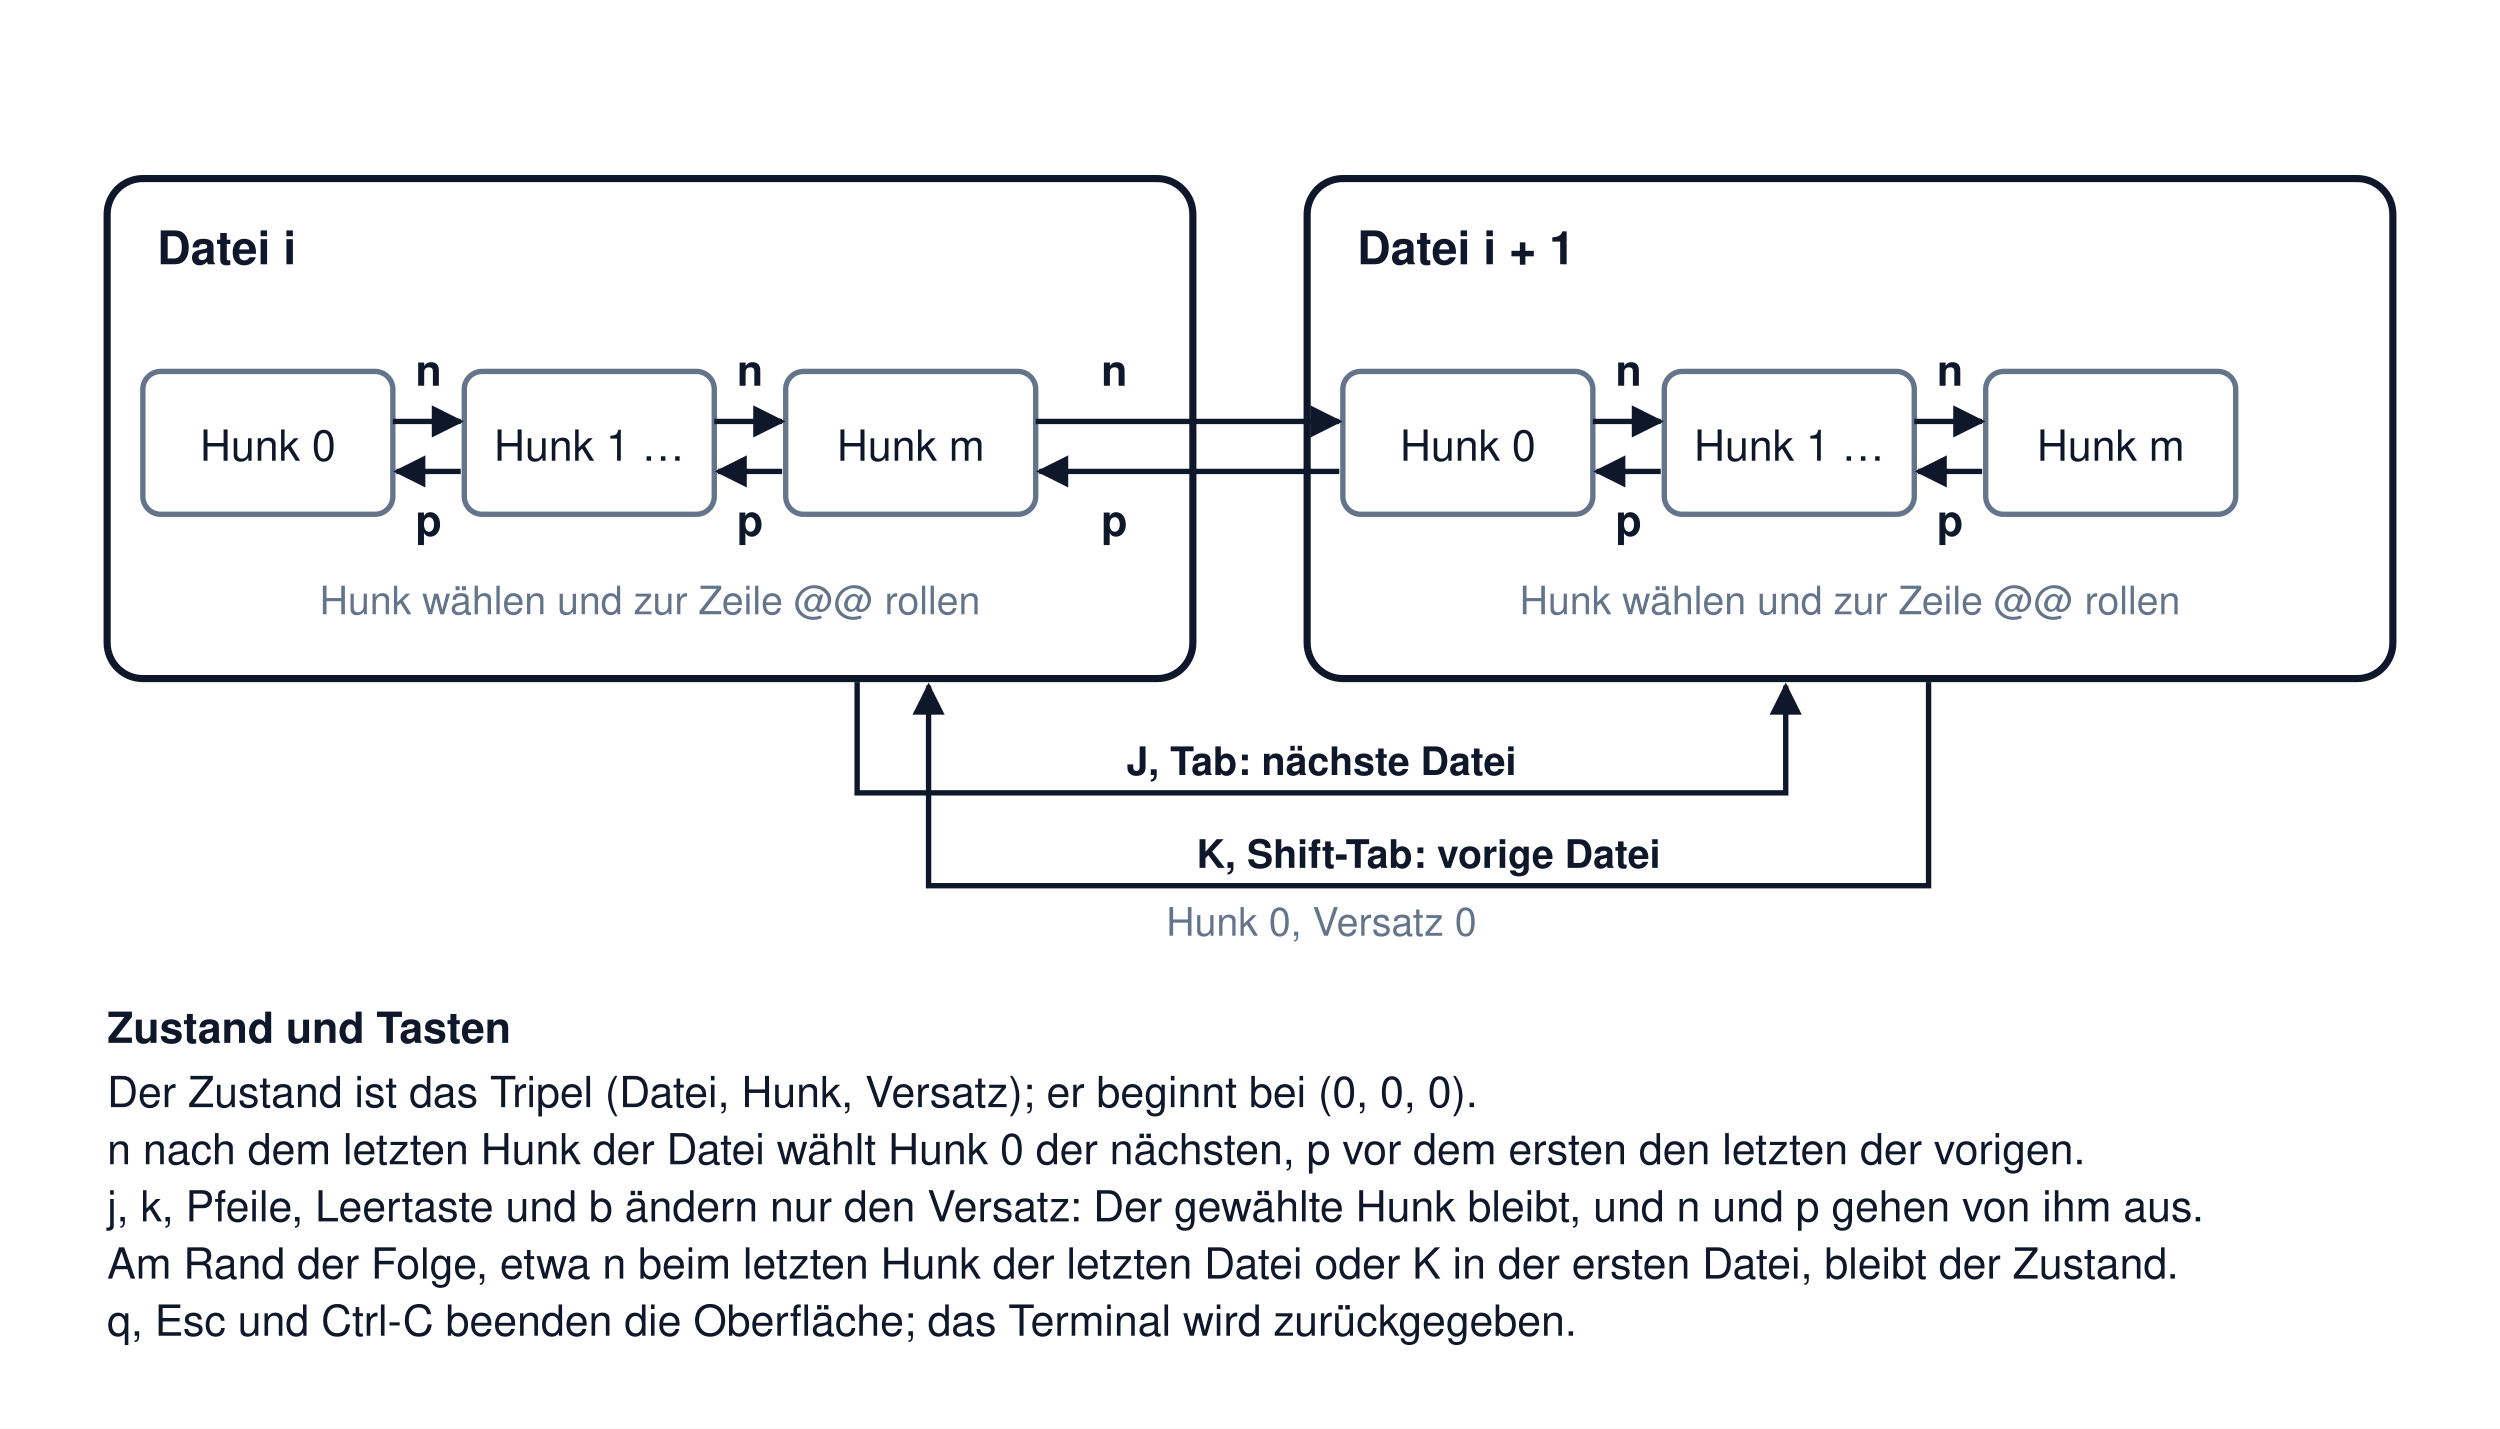
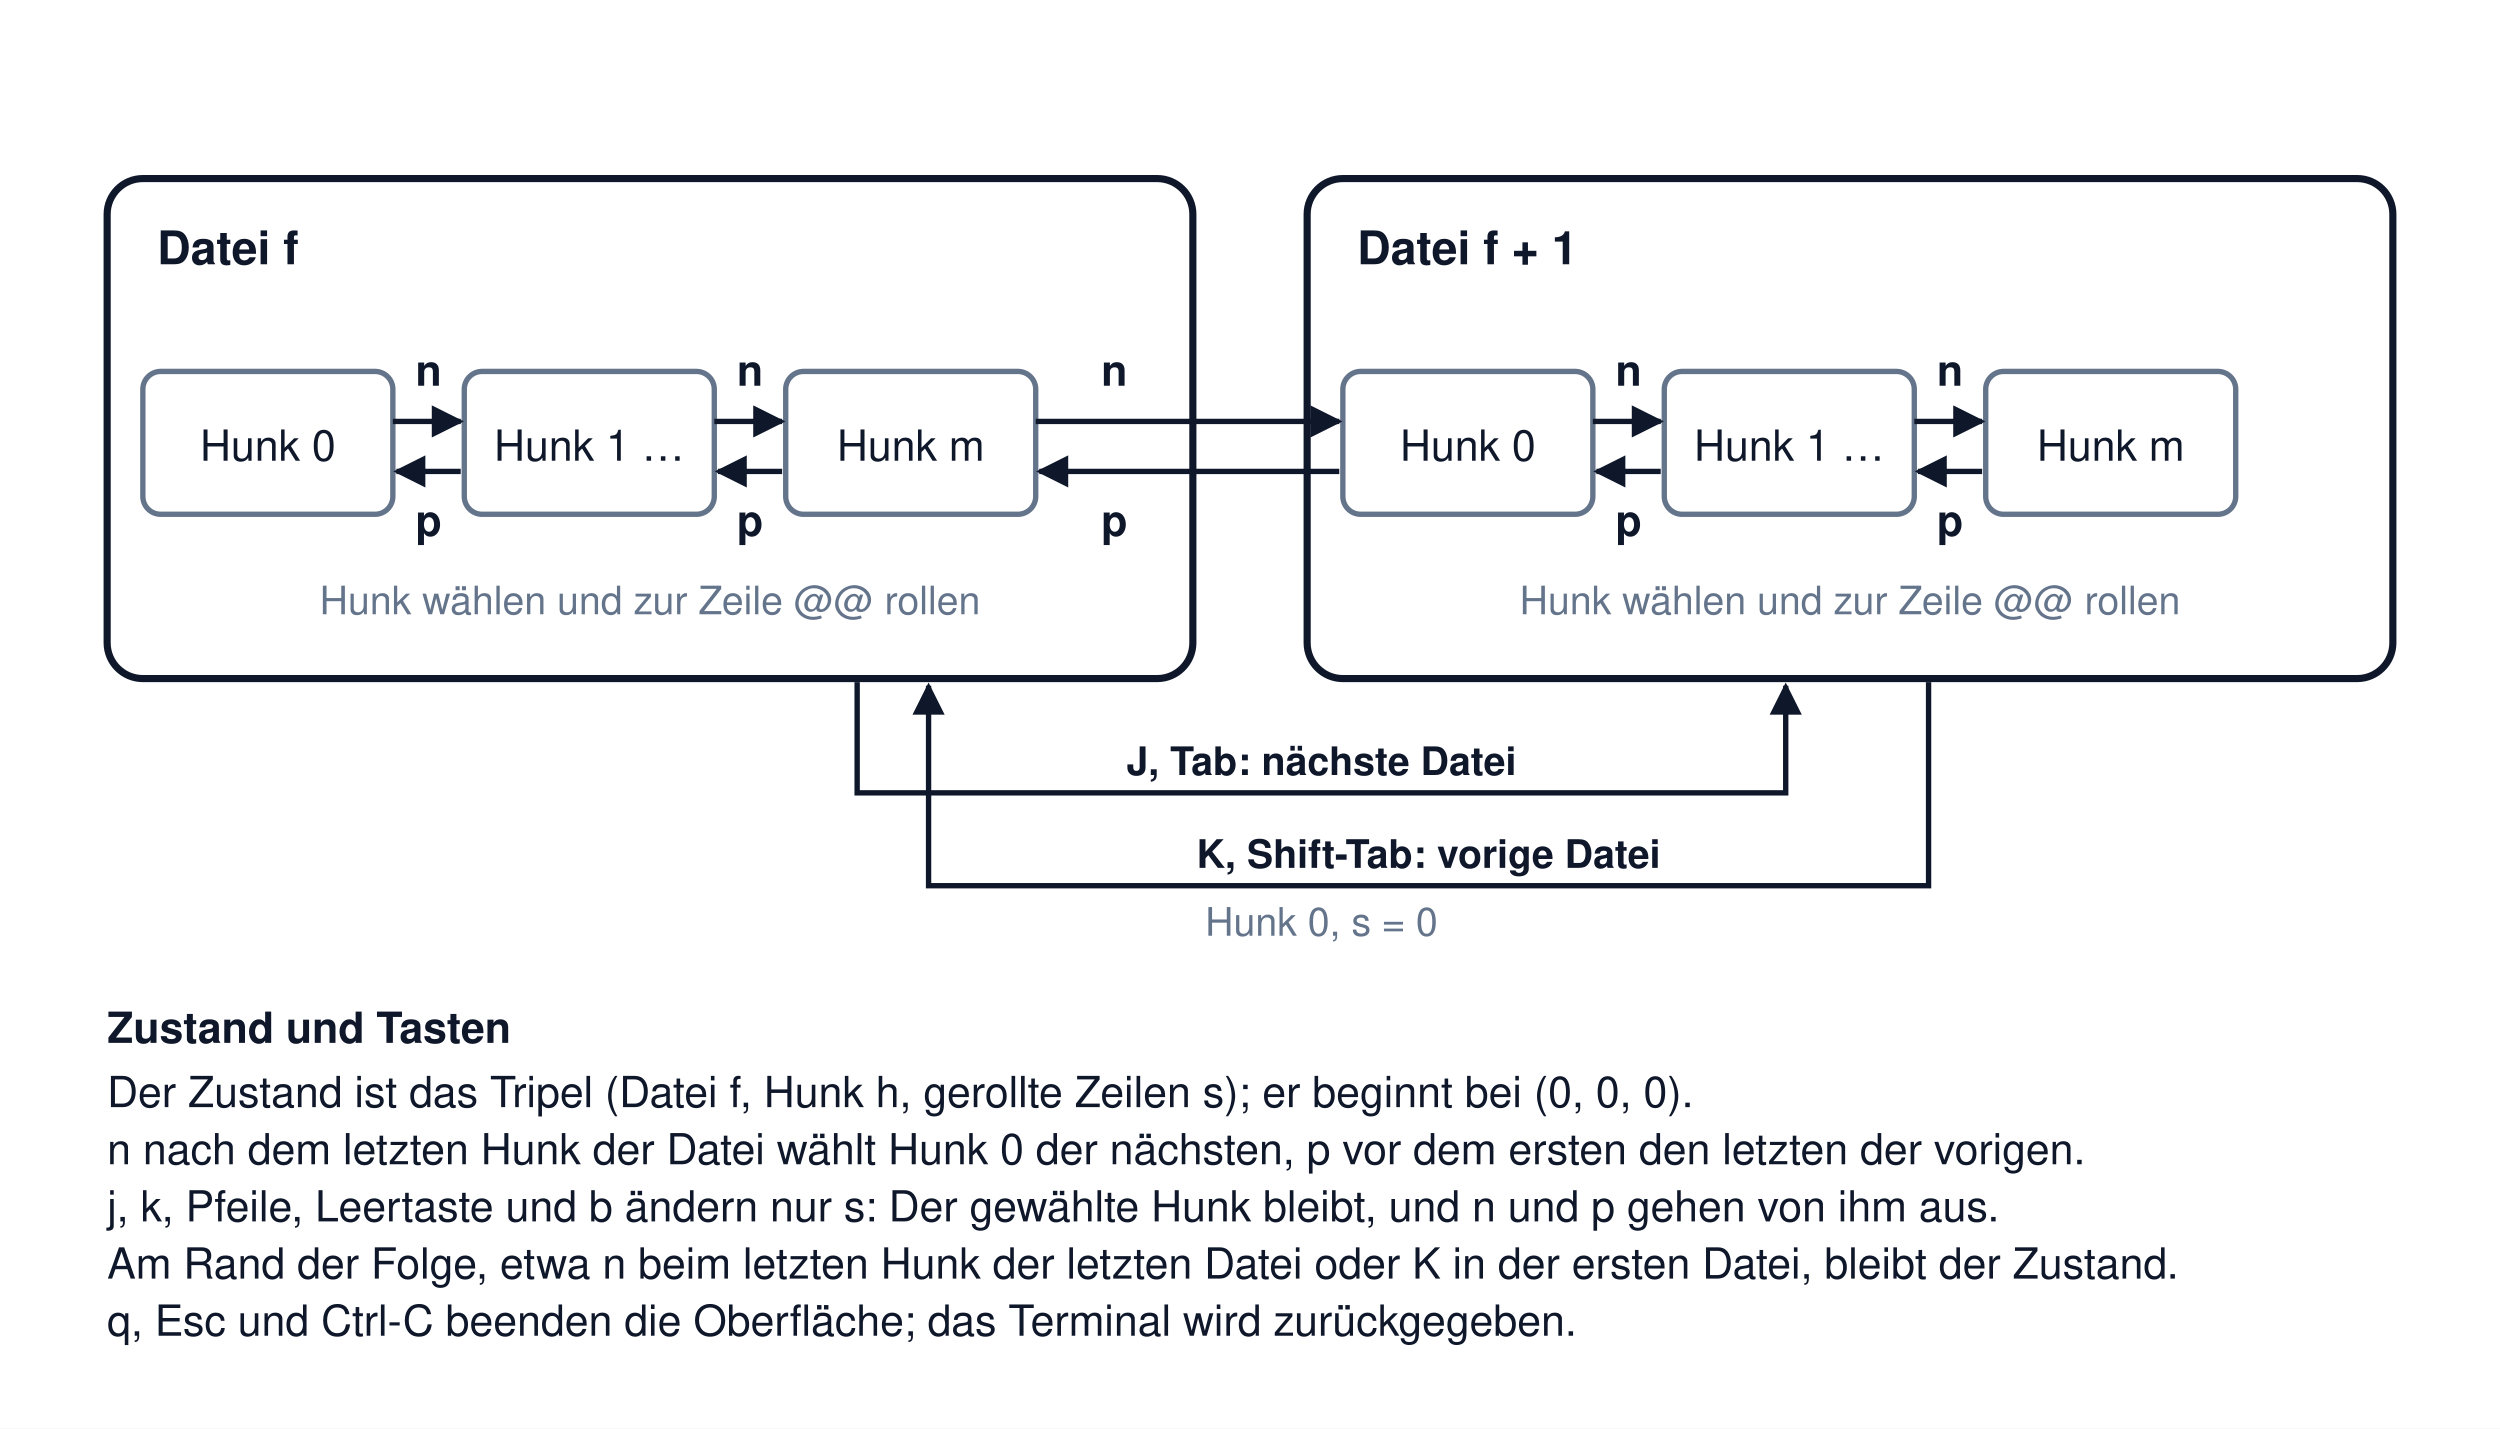
<svg xmlns="http://www.w3.org/2000/svg" viewBox="0 0 700 400" font-family="Helvetica, Arial, sans-serif">
  <defs>
    <marker id="arrow" viewBox="0 0 10 10" refX="9" refY="5" markerWidth="6" markerHeight="6" orient="auto">
      <path d="M0,0 L10,5 L0,10 z" fill="#0F172A" />
    </marker>
  </defs>
  <rect x="0" y="0" width="700" height="400" fill="#FFFFFF" />
  <rect x="30" y="50" width="304" height="140" rx="10" fill="#FFFFFF" stroke="#0F172A" stroke-width="2" />
  <rect x="366" y="50" width="304" height="140" rx="10" fill="#FFFFFF" stroke="#0F172A" stroke-width="2" />
-   <text x="44" y="74" font-size="13" font-weight="bold" fill="#0F172A">Datei i</text>
-   <text x="380" y="74" font-size="13" font-weight="bold" fill="#0F172A">Datei i + 1</text>
+   <text x="44" y="74" font-size="13" font-weight="bold" fill="#0F172A">Datei f</text>
+   <text x="380" y="74" font-size="13" font-weight="bold" fill="#0F172A">Datei f + 1</text>
  <g fill="#FFFFFF" stroke="#64748B" stroke-width="1.5">
    <rect x="40" y="104" width="70" height="40" rx="5" />
    <rect x="130" y="104" width="70" height="40" rx="5" />
    <rect x="220" y="104" width="70" height="40" rx="5" />
    <rect x="376" y="104" width="70" height="40" rx="5" />
    <rect x="466" y="104" width="70" height="40" rx="5" />
    <rect x="556" y="104" width="70" height="40" rx="5" />
  </g>
  <g font-size="12" fill="#0F172A" text-anchor="middle">
    <text x="75" y="129">Hunk 0</text>
    <text x="165" y="129">Hunk 1 …</text>
    <text x="255" y="129">Hunk m</text>
    <text x="411" y="129">Hunk 0</text>
    <text x="501" y="129">Hunk 1 …</text>
    <text x="591" y="129">Hunk m</text>
  </g>
  <g stroke="#0F172A" stroke-width="1.5" marker-end="url(#arrow)">
    <line x1="110" y1="118" x2="129" y2="118" />
    <line x1="200" y1="118" x2="219" y2="118" />
    <line x1="290" y1="118" x2="375" y2="118" />
    <line x1="446" y1="118" x2="465" y2="118" />
    <line x1="536" y1="118" x2="555" y2="118" />
    <line x1="129" y1="132" x2="111" y2="132" />
    <line x1="219" y1="132" x2="201" y2="132" />
    <line x1="375" y1="132" x2="291" y2="132" />
    <line x1="465" y1="132" x2="447" y2="132" />
    <line x1="555" y1="132" x2="537" y2="132" />
  </g>
  <g font-size="12" font-weight="bold" fill="#0F172A" text-anchor="middle">
    <text x="120" y="108">n</text>
    <text x="210" y="108">n</text>
    <text x="312" y="108">n</text>
    <text x="456" y="108">n</text>
    <text x="546" y="108">n</text>
    <text x="120" y="150">p</text>
    <text x="210" y="150">p</text>
    <text x="312" y="150">p</text>
    <text x="456" y="150">p</text>
    <text x="546" y="150">p</text>
  </g>
  <text x="182" y="172" font-size="11" fill="#64748B" text-anchor="middle">Hunk wählen und zur Zeile @@ rollen</text>
  <text x="518" y="172" font-size="11" fill="#64748B" text-anchor="middle">Hunk wählen und zur Zeile @@ rollen</text>
  <g fill="none" stroke="#0F172A" stroke-width="1.5" marker-end="url(#arrow)">
    <path d="M240,191 V222 H500 V192" />
    <path d="M540,191 V248 H260 V192" />
  </g>
  <g font-size="11" font-weight="bold" fill="#0F172A" text-anchor="middle">
    <text x="370" y="217">J, Tab: nächste Datei</text>
    <text x="400" y="243">K, Shift-Tab: vorige Datei</text>
  </g>
-   <text x="370" y="262" font-size="11" fill="#64748B" text-anchor="middle">Hunk 0, Versatz 0</text>
+   <text x="370" y="262" font-size="11" fill="#64748B" text-anchor="middle">Hunk 0, s = 0</text>
  <g font-size="12" fill="#0F172A">
    <text x="30" y="292" font-weight="bold">Zustand und Tasten</text>
-     <text x="30" y="310">Der Zustand ist das Tripel (Datei, Hunk, Versatz); er beginnt bei (0, 0, 0).</text>
+     <text x="30" y="310">Der Zustand ist das Tripel (Datei f, Hunk h, gerollte Zeilen s); er beginnt bei (0, 0, 0).</text>
    <text x="30" y="326">n nach dem letzten Hunk der Datei wählt Hunk 0 der nächsten, p vor dem ersten den letzten der vorigen.</text>
-     <text x="30" y="342">j, k, Pfeile, Leertaste und b ändern nur den Versatz: Der gewählte Hunk bleibt, und n und p gehen von ihm aus.</text>
+     <text x="30" y="342">j, k, Pfeile, Leertaste und b ändern nur s: Der gewählte Hunk bleibt, und n und p gehen von ihm aus.</text>
    <text x="30" y="358">Am Rand der Folge, etwa n beim letzten Hunk der letzten Datei oder K in der ersten Datei, bleibt der Zustand.</text>
    <text x="30" y="374">q, Esc und Ctrl-C beenden die Oberfläche; das Terminal wird zurückgegeben.</text>
  </g>
</svg>
